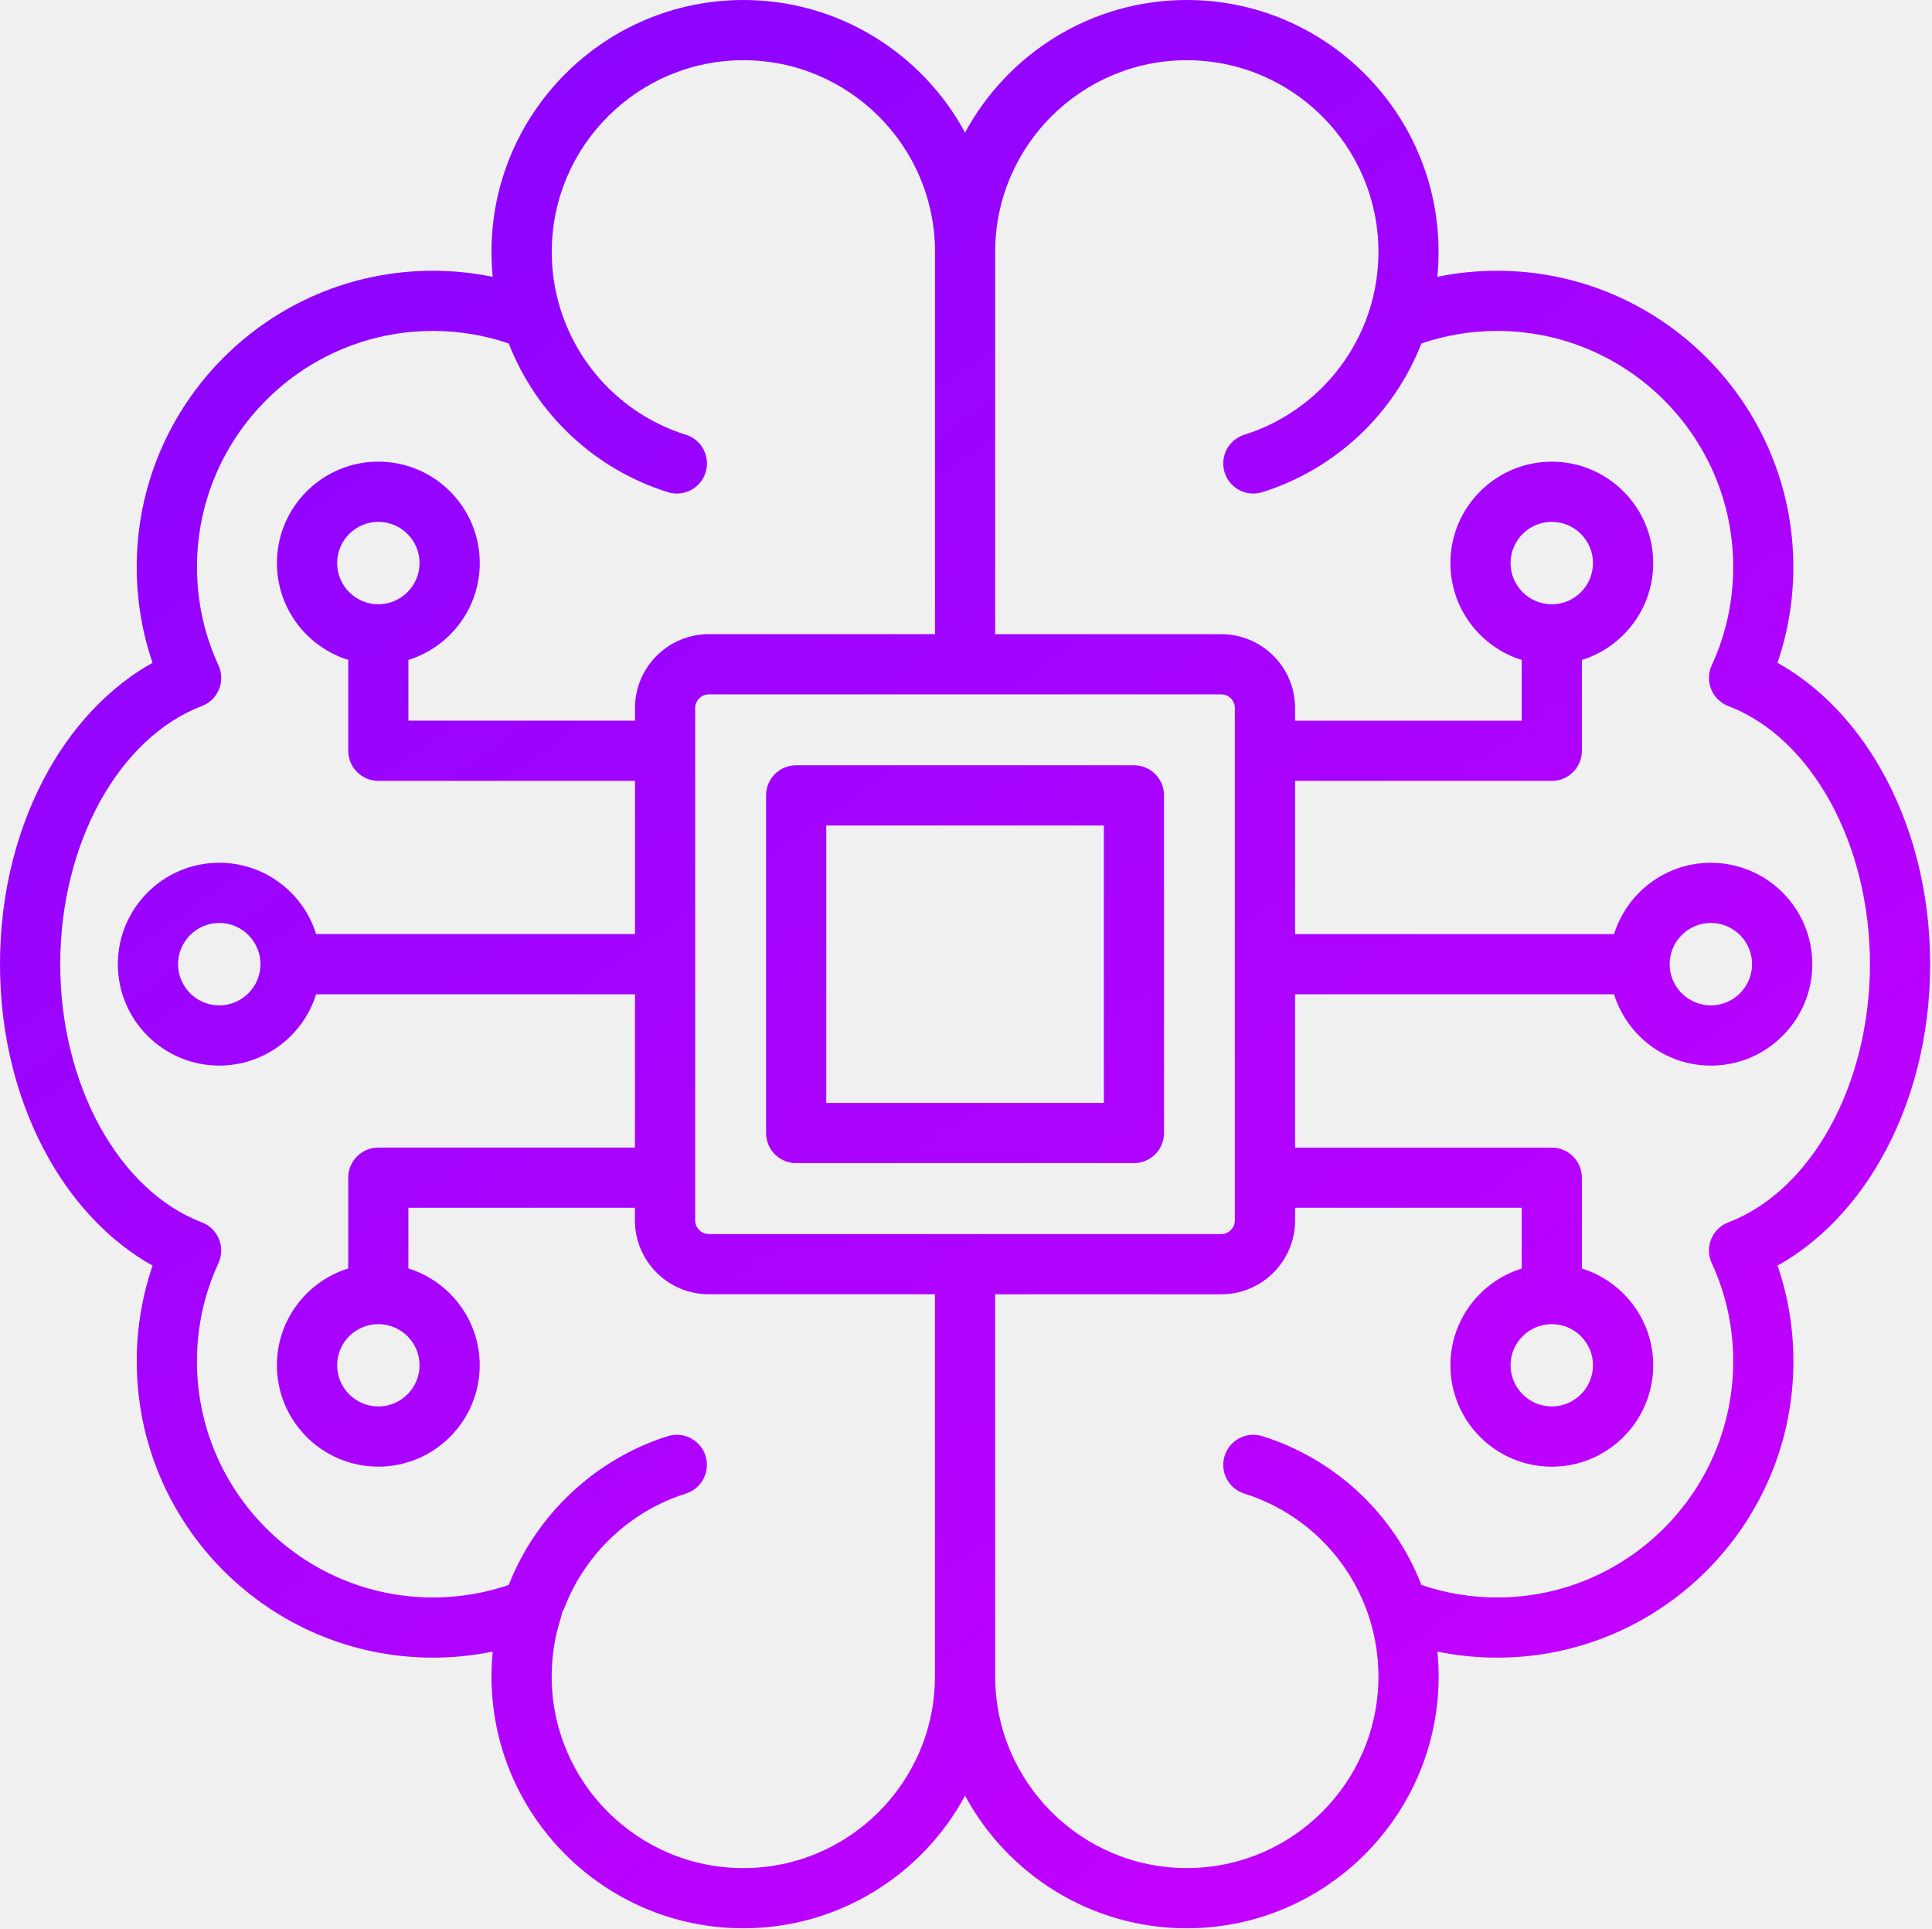
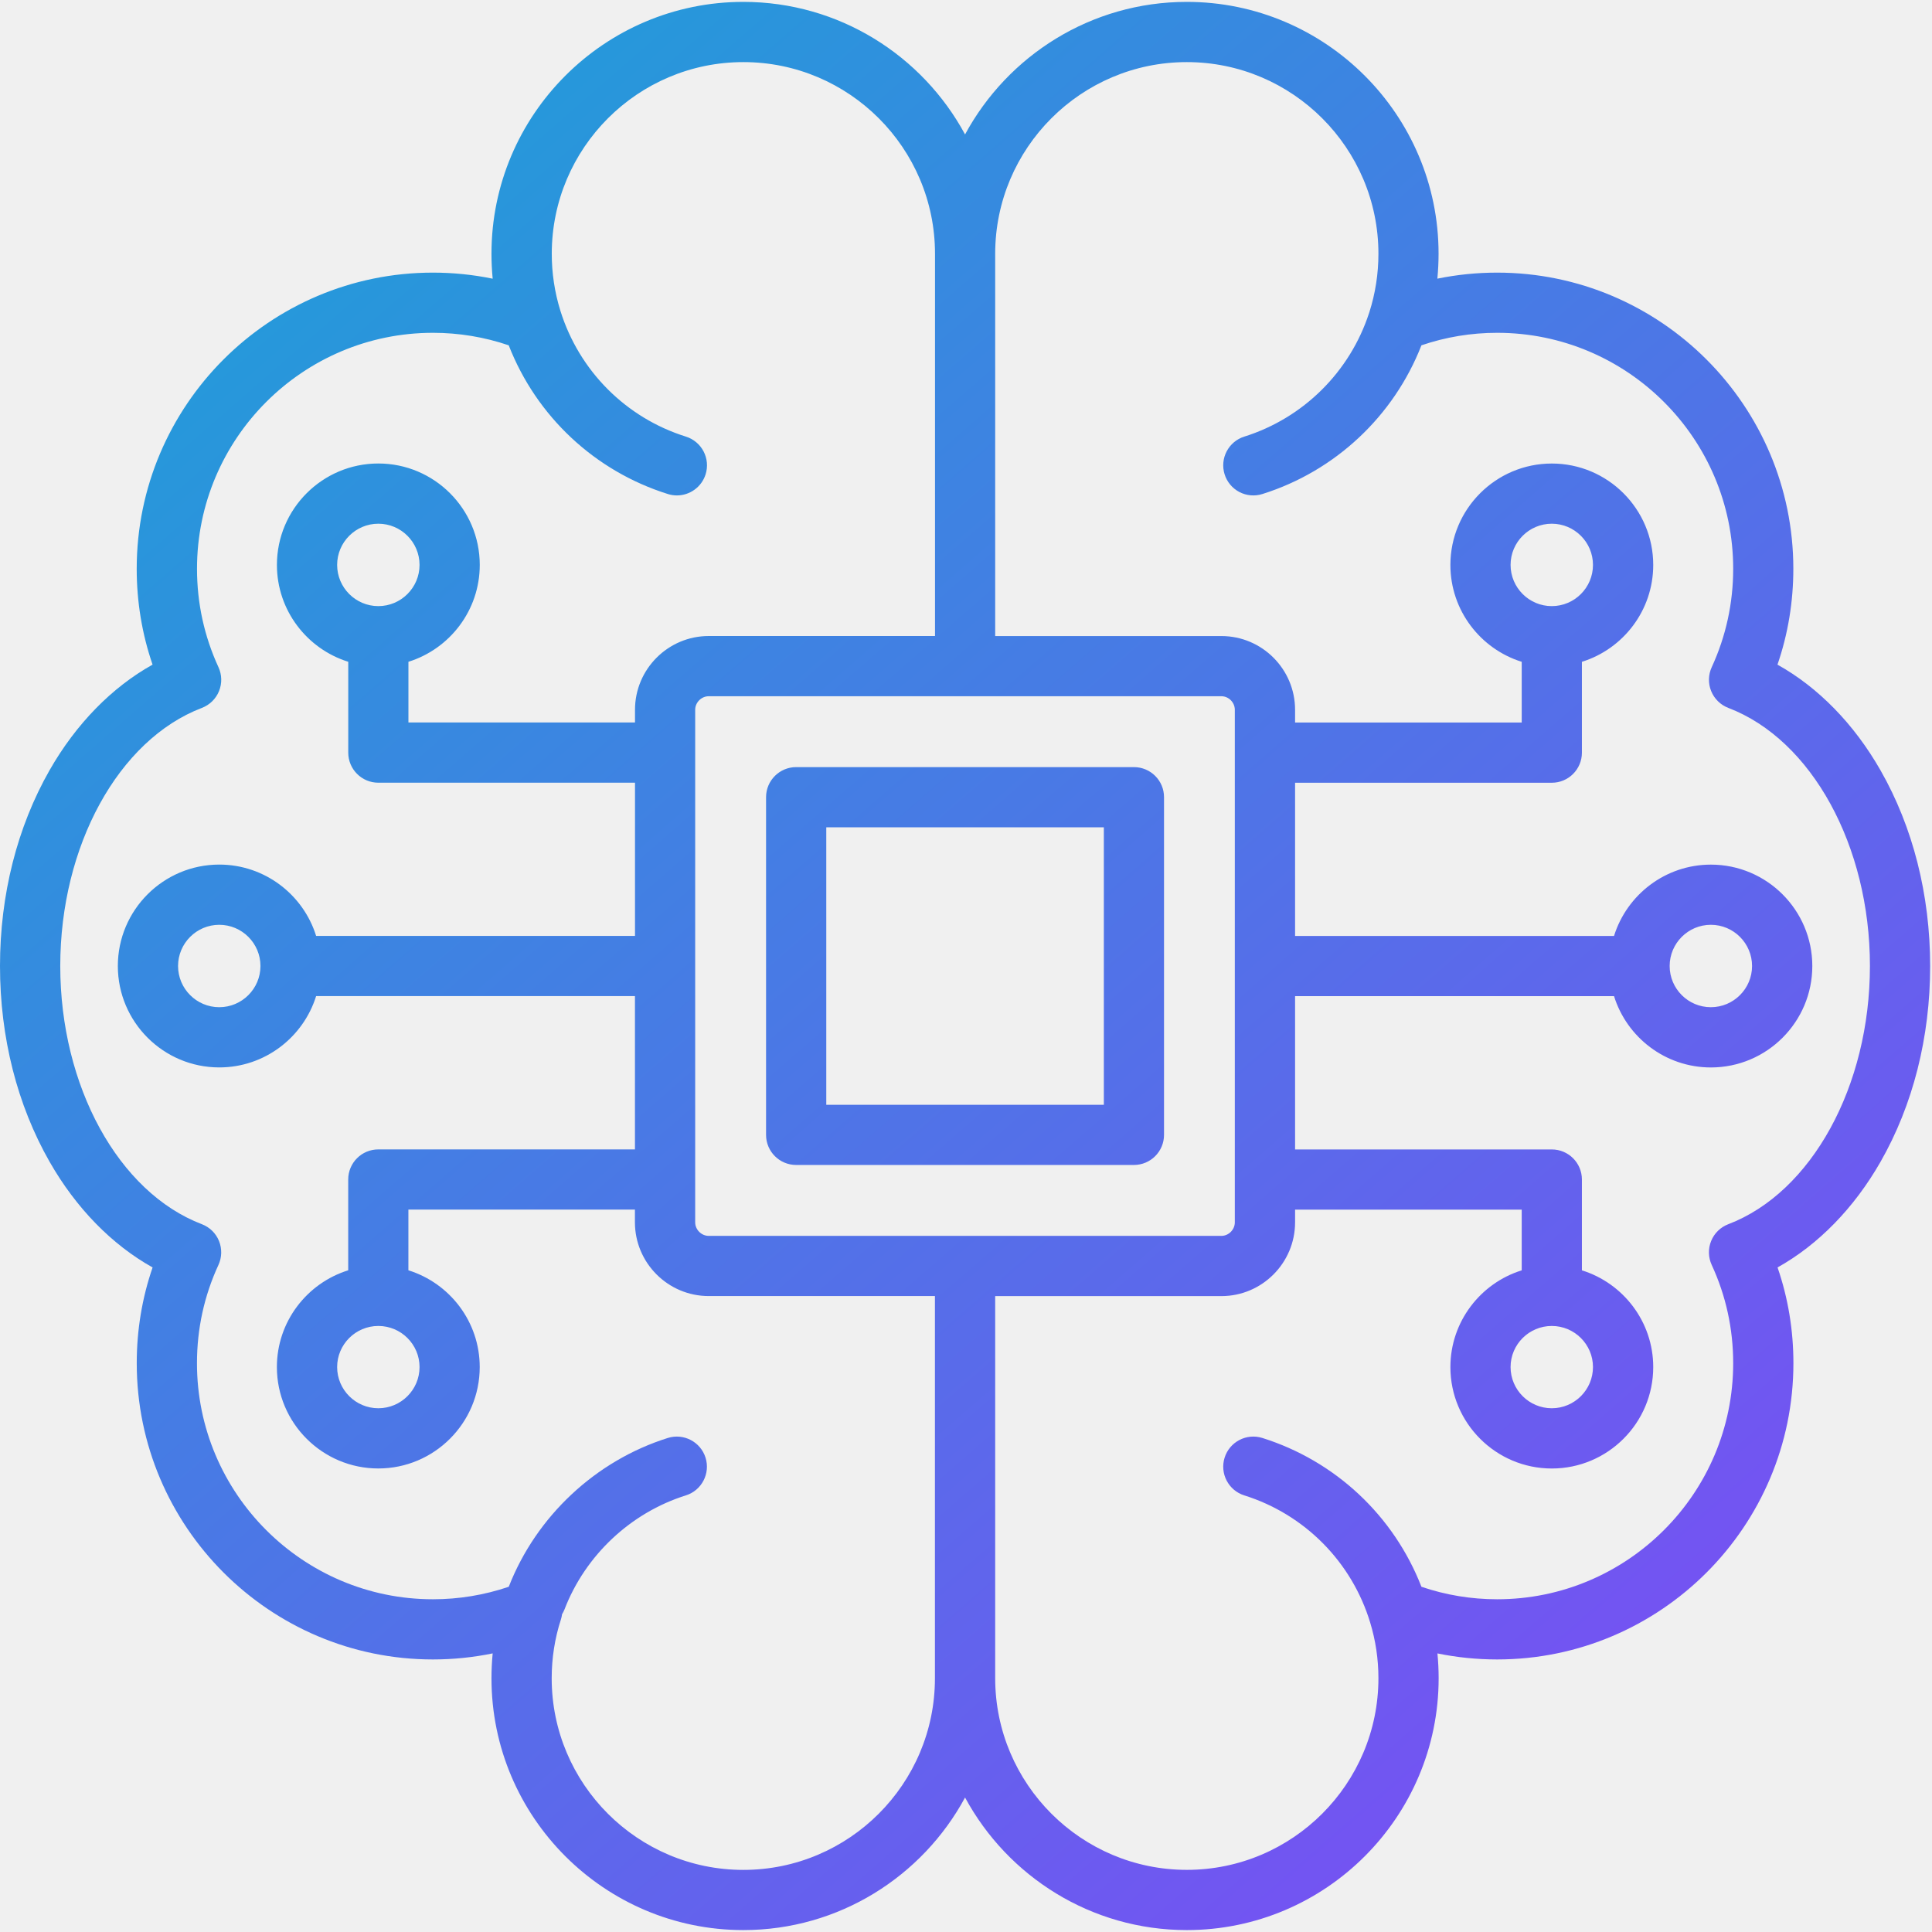
- <svg xmlns="http://www.w3.org/2000/svg" width="513" height="512" viewBox="0 0 513 512" fill="none">
-   <path d="M499.32 204.02C492.29 191.71 482.76 181.99 471.97 175.98C474.77 167.83 476.18 159.29 476.18 150.52C476.18 107.16 440.89 71.89 397.52 71.89C392.15 71.89 386.85 72.43 381.66 73.49C381.87 71.3 381.98 69.09 381.98 66.87C381.99 30 352 0 315.13 0C289.71 0 267.56 14.26 256.25 35.2C244.94 14.26 222.79 0 197.37 0C160.5 0 130.5 30 130.5 66.87C130.5 69.09 130.61 71.3 130.82 73.5C125.592 72.426 120.268 71.887 114.93 71.89C71.57 71.89 36.3 107.16 36.3 150.52C36.3 159.29 37.71 167.82 40.51 175.98C29.72 181.99 20.19 191.71 13.16 204.02C4.56 219.11 0 237.09 0 256C0 274.93 4.56 292.91 13.18 308C20.21 320.31 29.74 330.03 40.52 336.04C37.72 344.17 36.31 352.7 36.31 361.47C36.31 404.84 71.58 440.13 114.94 440.13C120.32 440.13 125.63 439.59 130.82 438.52C130.608 440.714 130.501 442.916 130.5 445.12C130.5 481.99 160.5 511.99 197.37 511.99C222.79 511.99 244.94 497.73 256.25 476.79C267.56 497.73 289.71 511.99 315.13 511.99C352 511.99 382 481.99 382 445.12C382 442.91 381.89 440.71 381.68 438.53C386.86 439.59 392.16 440.13 397.54 440.13C440.91 440.13 476.2 404.84 476.2 361.47C476.2 352.69 474.79 344.17 471.99 336.04C482.77 330.03 492.3 320.3 499.33 308C507.95 292.91 512.51 274.93 512.51 256C512.5 237.09 507.94 219.11 499.32 204.02ZM327.88 324.06C327.88 326.01 326.24 327.66 324.31 327.66H188.19C186.24 327.66 184.59 326.01 184.59 324.06V187.97C184.59 186.02 186.24 184.37 188.19 184.37H324.31C326.25 184.37 327.88 186.02 327.88 187.97V324.06ZM197.37 496.01C169.31 496.01 146.49 473.18 146.49 445.13C146.49 439.78 147.31 434.52 148.94 429.5C149.09 429.05 149.18 428.59 149.24 428.13C149.49 427.72 149.72 427.29 149.9 426.82C155.42 412.48 167.46 401.17 182.11 396.57C186.32 395.25 188.66 390.76 187.34 386.55C186.02 382.34 181.52 380 177.32 381.32C158.15 387.35 142.39 402.11 135.09 420.83C128.604 423.035 121.8 424.156 114.95 424.15C80.41 424.15 52.3 396.03 52.3 361.48C52.3 352.34 54.22 343.56 58 335.38C58.93 333.37 58.98 331.06 58.15 329.01C57.32 326.96 55.67 325.35 53.6 324.56C31.46 316.11 16 287.92 16 256C16 224.1 31.46 195.92 53.6 187.47C55.67 186.68 57.32 185.07 58.15 183.02C58.99 180.97 58.94 178.67 58.01 176.66C54.23 168.45 52.31 159.65 52.31 150.52C52.31 115.98 80.41 87.87 114.96 87.87C121.86 87.87 128.61 88.99 135.08 91.19C142.43 110.02 157.89 124.58 177.34 130.68C178.14 130.93 178.94 131.05 179.73 131.05C183.13 131.05 186.28 128.86 187.36 125.45C187.674 124.448 187.788 123.394 187.695 122.348C187.602 121.302 187.303 120.285 186.817 119.354C186.33 118.424 185.665 117.598 184.859 116.925C184.053 116.251 183.122 115.743 182.12 115.43C166.19 110.44 153.78 97.97 148.8 82.02C147.274 77.115 146.502 72.007 146.51 66.87C146.51 38.81 169.34 15.99 197.39 15.99C225.44 15.99 248.27 38.82 248.27 66.87V168.38H188.2C177.4 168.38 168.61 177.17 168.61 187.97V191.34H108.45V175.22C119.41 171.81 127.39 161.57 127.39 149.5C127.39 134.65 115.31 122.57 100.46 122.57C85.61 122.57 73.53 134.65 73.53 149.5C73.53 161.57 81.51 171.8 92.47 175.22V199.34C92.47 203.76 96.05 207.33 100.46 207.33H168.61V248.01H83.94C80.53 237.05 70.29 229.07 58.22 229.07C43.37 229.07 31.29 241.15 31.29 256C31.29 270.85 43.37 282.93 58.22 282.93C70.29 282.93 80.52 274.95 83.94 263.99H168.6V304.7H100.45C96.03 304.7 92.46 308.28 92.46 312.69V336.8C81.5 340.21 73.52 350.44 73.52 362.49C73.52 377.34 85.6 389.42 100.45 389.42C115.3 389.42 127.38 377.34 127.38 362.49C127.38 350.44 119.4 340.21 108.44 336.8V320.68H168.59V324.05C168.59 334.85 177.38 343.64 188.18 343.64H248.25V445.12C248.26 473.18 225.43 496.01 197.37 496.01ZM100.46 160.44C94.43 160.44 89.52 155.53 89.52 149.5C89.52 143.47 94.43 138.56 100.46 138.56C106.49 138.56 111.4 143.47 111.4 149.5C111.4 155.53 106.49 160.44 100.46 160.44ZM69.16 256C69.16 262.03 64.25 266.94 58.22 266.94C52.19 266.94 47.28 262.03 47.28 256C47.28 249.97 52.19 245.06 58.22 245.06C64.25 245.06 69.16 249.97 69.16 256ZM100.46 351.58C106.49 351.58 111.4 356.48 111.4 362.49C111.4 368.52 106.49 373.43 100.46 373.43C94.43 373.43 89.52 368.52 89.52 362.49C89.52 356.48 94.42 351.58 100.46 351.58ZM458.91 324.56C456.84 325.35 455.19 326.96 454.36 329.01C453.52 331.06 453.58 333.37 454.51 335.38C458.29 343.56 460.21 352.34 460.21 361.48C460.21 396.04 432.09 424.15 397.54 424.15C390.63 424.15 383.88 423.03 377.43 420.83C373.799 411.5 368.118 403.106 360.807 396.267C353.496 389.429 344.741 384.32 335.19 381.32C330.98 380 326.49 382.34 325.17 386.55C323.85 390.76 326.19 395.25 330.4 396.57C338.293 399.05 345.461 403.418 351.284 409.296C357.106 415.174 361.406 422.384 363.81 430.3C365.27 435.08 366.01 440.06 366.01 445.12C366.01 473.18 343.18 496 315.13 496C287.08 496 264.25 473.17 264.25 445.12V343.65H324.32C335.1 343.65 343.88 334.86 343.88 324.06V320.69H404.06V336.81C393.1 340.22 385.12 350.45 385.12 362.5C385.12 377.35 397.2 389.43 412.05 389.43C426.9 389.43 438.98 377.35 438.98 362.5C438.98 350.45 431 340.22 420.04 336.81V312.7C420.04 308.28 416.46 304.71 412.05 304.71H343.88V264H428.57C431.98 274.96 442.22 282.94 454.29 282.94C469.14 282.94 481.22 270.86 481.22 256.01C481.22 241.16 469.14 229.08 454.29 229.08C442.22 229.08 431.99 237.06 428.57 248.02H343.88V207.34H412.05C416.47 207.34 420.04 203.76 420.04 199.35V175.23C431 171.82 438.98 161.58 438.98 149.51C438.98 134.66 426.9 122.58 412.05 122.58C397.2 122.58 385.12 134.66 385.12 149.51C385.12 161.58 393.1 171.81 404.06 175.23V191.35H343.88V187.98C343.88 177.18 335.11 168.39 324.32 168.39H264.25V66.87C264.25 38.81 287.08 15.99 315.13 15.99C343.18 15.99 366.01 38.82 366.01 66.87C366.01 72.21 365.19 77.44 363.59 82.44C363.57 82.49 363.55 82.53 363.54 82.58C358.46 98.23 346.07 110.51 330.4 115.43C326.19 116.75 323.85 121.24 325.17 125.45C325.483 126.452 325.991 127.383 326.665 128.188C327.338 128.993 328.164 129.658 329.095 130.144C330.026 130.63 331.043 130.927 332.089 131.019C333.135 131.111 334.189 130.996 335.19 130.68C354.55 124.6 370.09 109.99 377.43 91.19C383.88 88.99 390.63 87.87 397.54 87.87C432.1 87.87 460.21 115.97 460.21 150.52C460.21 159.65 458.29 168.44 454.51 176.66C453.58 178.67 453.53 180.97 454.37 183.02C455.21 185.07 456.85 186.68 458.92 187.47C481.06 195.92 496.52 224.1 496.52 256C496.51 287.92 481.05 316.11 458.91 324.56ZM412.04 351.58C418.07 351.58 422.98 356.48 422.98 362.49C422.98 368.52 418.07 373.43 412.04 373.43C406.01 373.43 401.1 368.52 401.1 362.49C401.1 356.48 406.01 351.58 412.04 351.58ZM443.34 256C443.34 249.97 448.25 245.06 454.28 245.06C460.31 245.06 465.22 249.97 465.22 256C465.22 262.03 460.31 266.94 454.28 266.94C448.25 266.94 443.34 262.03 443.34 256ZM412.04 160.44C406.01 160.44 401.1 155.53 401.1 149.5C401.1 143.47 406.01 138.56 412.04 138.56C418.07 138.56 422.98 143.47 422.98 149.5C422.98 155.53 418.08 160.44 412.04 160.44ZM301.09 203.19H211.4C206.99 203.19 203.41 206.77 203.41 211.18V300.84C203.41 305.26 206.99 308.83 211.4 308.83H301.09C305.5 308.83 309.08 305.25 309.08 300.84V211.18C309.09 206.77 305.51 203.19 301.09 203.19ZM293.1 292.85H219.4V219.18H293.1V292.85Z" fill="url(#paint0_linear_693_182)" />
+ <svg xmlns="http://www.w3.org/2000/svg" width="513" height="513" viewBox="0 0 513 513" fill="none">
+   <g clip-path="url(#clip0_1347_31)">
+     <path d="M499.32 204.52C492.29 192.21 482.76 182.49 471.97 176.48C474.77 168.33 476.18 159.79 476.18 151.02C476.18 107.66 440.89 72.39 397.52 72.39C392.15 72.39 386.85 72.93 381.66 73.99C381.87 71.8 381.98 69.59 381.98 67.37C381.99 30.5 352 0.5 315.13 0.5C289.71 0.5 267.56 14.76 256.25 35.7C244.94 14.76 222.79 0.5 197.37 0.5C160.5 0.5 130.5 30.5 130.5 67.37C130.5 69.59 130.61 71.8 130.82 74C125.592 72.926 120.268 72.387 114.93 72.39C71.57 72.39 36.3 107.66 36.3 151.02C36.3 159.79 37.71 168.32 40.51 176.48C29.72 182.49 20.19 192.21 13.16 204.52C4.56 219.61 0 237.59 0 256.5C0 275.43 4.56 293.41 13.18 308.5C20.21 320.81 29.74 330.53 40.52 336.54C37.72 344.67 36.31 353.2 36.31 361.97C36.31 405.34 71.58 440.63 114.94 440.63C120.32 440.63 125.63 440.09 130.82 439.02C130.608 441.214 130.501 443.416 130.5 445.62C130.5 482.49 160.5 512.49 197.37 512.49C222.79 512.49 244.94 498.23 256.25 477.29C267.56 498.23 289.71 512.49 315.13 512.49C352 512.49 382 482.49 382 445.62C382 443.41 381.89 441.21 381.68 439.03C386.86 440.09 392.16 440.63 397.54 440.63C440.91 440.63 476.2 405.34 476.2 361.97C476.2 353.19 474.79 344.67 471.99 336.54C482.77 330.53 492.3 320.8 499.33 308.5C507.95 293.41 512.51 275.43 512.51 256.5C512.5 237.59 507.94 219.61 499.32 204.52ZM327.88 324.56C327.88 326.51 326.24 328.16 324.31 328.16H188.19C186.24 328.16 184.59 326.51 184.59 324.56V188.47C184.59 186.52 186.24 184.87 188.19 184.87H324.31C326.25 184.87 327.88 186.52 327.88 188.47V324.56ZM197.37 496.51C169.31 496.51 146.49 473.68 146.49 445.63C146.49 440.28 147.31 435.02 148.94 430C149.09 429.55 149.18 429.09 149.24 428.63C149.49 428.22 149.72 427.79 149.9 427.32C155.42 412.98 167.46 401.67 182.11 397.07C186.32 395.75 188.66 391.26 187.34 387.05C186.02 382.84 181.52 380.5 177.32 381.82C158.15 387.85 142.39 402.61 135.09 421.33C128.604 423.535 121.8 424.656 114.95 424.65C80.41 424.65 52.3 396.53 52.3 361.98C52.3 352.84 54.22 344.06 58 335.88C58.93 333.87 58.98 331.56 58.15 329.51C57.32 327.46 55.67 325.85 53.6 325.06C31.46 316.61 16 288.42 16 256.5C16 224.6 31.46 196.42 53.6 187.97C55.67 187.18 57.32 185.57 58.15 183.52C58.99 181.47 58.94 179.17 58.01 177.16C54.23 168.95 52.31 160.15 52.31 151.02C52.31 116.48 80.41 88.37 114.96 88.37C121.86 88.37 128.61 89.49 135.08 91.69C142.43 110.52 157.89 125.08 177.34 131.18C178.14 131.43 178.94 131.55 179.73 131.55C183.13 131.55 186.28 129.36 187.36 125.95C187.674 124.948 187.788 123.894 187.695 122.848C187.602 121.802 187.303 120.785 186.817 119.854C186.33 118.924 185.665 118.098 184.859 117.425C184.053 116.751 183.122 116.243 182.12 115.93C166.19 110.94 153.78 98.47 148.8 82.52C147.274 77.615 146.502 72.507 146.51 67.37C146.51 39.31 169.34 16.49 197.39 16.49C225.44 16.49 248.27 39.32 248.27 67.37V168.88H188.2C177.4 168.88 168.61 177.67 168.61 188.47V191.84H108.45V175.72C119.41 172.31 127.39 162.07 127.39 150C127.39 135.15 115.31 123.07 100.46 123.07C85.61 123.07 73.53 135.15 73.53 150C73.53 162.07 81.51 172.3 92.47 175.72V199.84C92.47 204.26 96.05 207.83 100.46 207.83H168.61V248.51H83.94C80.53 237.55 70.29 229.57 58.22 229.57C43.37 229.57 31.29 241.65 31.29 256.5C31.29 271.35 43.37 283.43 58.22 283.43C70.29 283.43 80.52 275.45 83.94 264.49H168.6V305.2H100.45C96.03 305.2 92.46 308.78 92.46 313.19V337.3C81.5 340.71 73.52 350.94 73.52 362.99C73.52 377.84 85.6 389.92 100.45 389.92C115.3 389.92 127.38 377.84 127.38 362.99C127.38 350.94 119.4 340.71 108.44 337.3V321.18H168.59V324.55C168.59 335.35 177.38 344.14 188.18 344.14H248.25V445.62C248.26 473.68 225.43 496.51 197.37 496.51ZM100.46 160.94C94.43 160.94 89.52 156.03 89.52 150C89.52 143.97 94.43 139.06 100.46 139.06C106.49 139.06 111.4 143.97 111.4 150C111.4 156.03 106.49 160.94 100.46 160.94ZM69.16 256.5C69.16 262.53 64.25 267.44 58.22 267.44C52.19 267.44 47.28 262.53 47.28 256.5C47.28 250.47 52.19 245.56 58.22 245.56C64.25 245.56 69.16 250.47 69.16 256.5ZM100.46 352.08C106.49 352.08 111.4 356.98 111.4 362.99C111.4 369.02 106.49 373.93 100.46 373.93C94.43 373.93 89.52 369.02 89.52 362.99C89.52 356.98 94.42 352.08 100.46 352.08ZM458.91 325.06C456.84 325.85 455.19 327.46 454.36 329.51C453.52 331.56 453.58 333.87 454.51 335.88C458.29 344.06 460.21 352.84 460.21 361.98C460.21 396.54 432.09 424.65 397.54 424.65C390.63 424.65 383.88 423.53 377.43 421.33C373.799 412 368.118 403.606 360.807 396.767C353.496 389.929 344.741 384.82 335.19 381.82C330.98 380.5 326.49 382.84 325.17 387.05C323.85 391.26 326.19 395.75 330.4 397.07C338.293 399.55 345.461 403.918 351.284 409.796C357.106 415.674 361.406 422.884 363.81 430.8C365.27 435.58 366.01 440.56 366.01 445.62C366.01 473.68 343.18 496.5 315.13 496.5C287.08 496.5 264.25 473.67 264.25 445.62V344.15H324.32C335.1 344.15 343.88 335.36 343.88 324.56V321.19H404.06V337.31C393.1 340.72 385.12 350.95 385.12 363C385.12 377.85 397.2 389.93 412.05 389.93C426.9 389.93 438.98 377.85 438.98 363C438.98 350.95 431 340.72 420.04 337.31V313.2C420.04 308.78 416.46 305.21 412.05 305.21H343.88V264.5H428.57C431.98 275.46 442.22 283.44 454.29 283.44C469.14 283.44 481.22 271.36 481.22 256.51C481.22 241.66 469.14 229.58 454.29 229.58C442.22 229.58 431.99 237.56 428.57 248.52H343.88V207.84H412.05C416.47 207.84 420.04 204.26 420.04 199.85V175.73C431 172.32 438.98 162.08 438.98 150.01C438.98 135.16 426.9 123.08 412.05 123.08C397.2 123.08 385.12 135.16 385.12 150.01C385.12 162.08 393.1 172.31 404.06 175.73V191.85H343.88V188.48C343.88 177.68 335.11 168.89 324.32 168.89H264.25V67.37C264.25 39.31 287.08 16.49 315.13 16.49C343.18 16.49 366.01 39.32 366.01 67.37C366.01 72.71 365.19 77.94 363.59 82.94C363.57 82.99 363.55 83.03 363.54 83.08C358.46 98.73 346.07 111.01 330.4 115.93C326.19 117.25 323.85 121.74 325.17 125.95C325.483 126.952 325.991 127.883 326.665 128.688C327.338 129.493 328.164 130.158 329.095 130.644C330.026 131.13 331.043 131.427 332.089 131.519C333.135 131.611 334.189 131.496 335.19 131.18C354.55 125.1 370.09 110.49 377.43 91.69C383.88 89.49 390.63 88.37 397.54 88.37C432.1 88.37 460.21 116.47 460.21 151.02C460.21 160.15 458.29 168.94 454.51 177.16C453.58 179.17 453.53 181.47 454.37 183.52C455.21 185.57 456.85 187.18 458.92 187.97C481.06 196.42 496.52 224.6 496.52 256.5C496.51 288.42 481.05 316.61 458.91 325.06ZM412.04 352.08C418.07 352.08 422.98 356.98 422.98 362.99C422.98 369.02 418.07 373.93 412.04 373.93C406.01 373.93 401.1 369.02 401.1 362.99C401.1 356.98 406.01 352.08 412.04 352.08ZM443.34 256.5C443.34 250.47 448.25 245.56 454.28 245.56C460.31 245.56 465.22 250.47 465.22 256.5C465.22 262.53 460.31 267.44 454.28 267.44C448.25 267.44 443.34 262.53 443.34 256.5ZM412.04 160.94C406.01 160.94 401.1 156.03 401.1 150C401.1 143.97 406.01 139.06 412.04 139.06C418.07 139.06 422.98 143.97 422.98 150C422.98 156.03 418.08 160.94 412.04 160.94ZM301.09 203.69H211.4C206.99 203.69 203.41 207.27 203.41 211.68V301.34C203.41 305.76 206.99 309.33 211.4 309.33H301.09C305.5 309.33 309.08 305.75 309.08 301.34V211.68C309.09 207.27 305.51 203.69 301.09 203.69ZM293.1 293.35H219.4V219.68H293.1V293.35Z" fill="url(#paint0_linear_1347_31)" />
+   </g>
  <defs>
-     <linearGradient id="paint0_linear_693_182" x1="70.391" y1="-1" x2="449.025" y2="542.416" gradientUnits="userSpaceOnUse">
-       <stop stop-color="#8705FF" />
-       <stop offset="1" stop-color="#CC00FF" />
+     <linearGradient id="paint0_linear_1347_31" x1="18.286" y1="33.499" x2="505.895" y2="593.676" gradientUnits="userSpaceOnUse">
+       <stop stop-color="#1BA2D7" />
+       <stop offset="1" stop-color="#8D3DFA" />
    </linearGradient>
+     <clipPath id="clip0_1347_31">
+       <rect width="513" height="512" fill="white" transform="translate(0 0.5)" />
+     </clipPath>
  </defs>
</svg>
